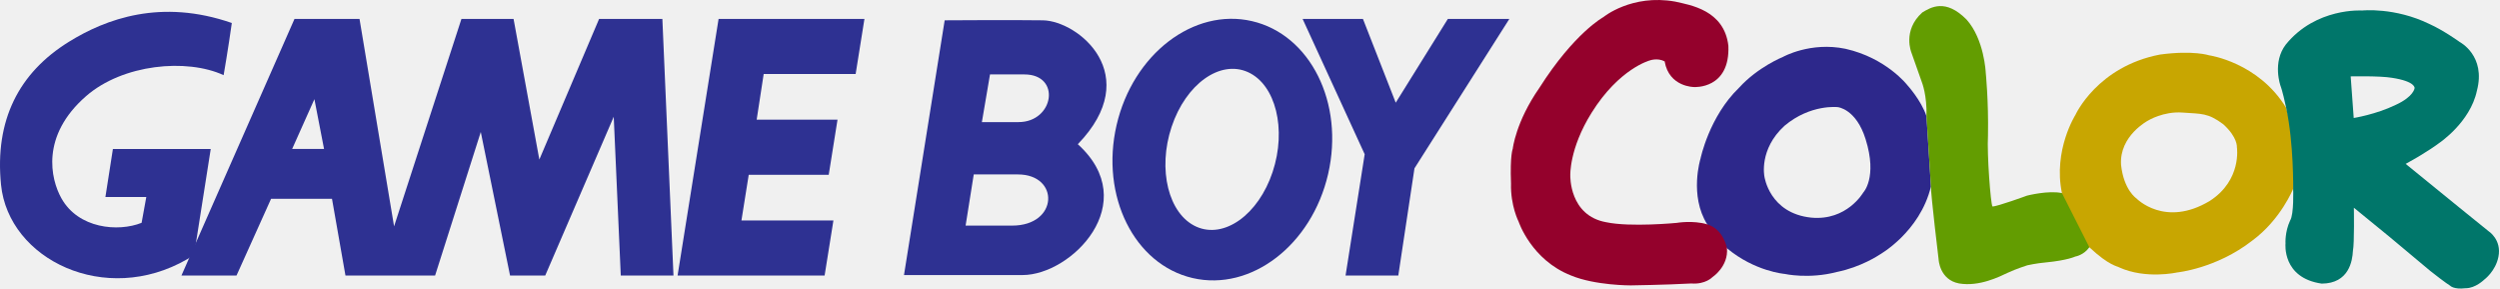
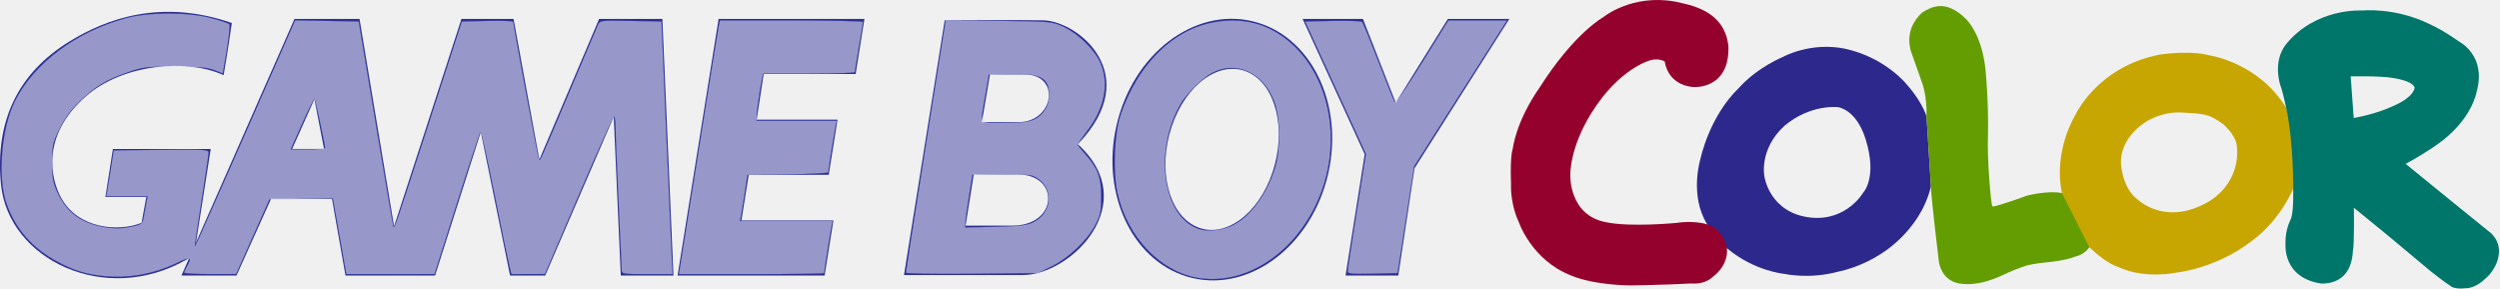
- <svg xmlns="http://www.w3.org/2000/svg" version="1.1" id="Ebene_2" x="0px" y="0px" width="566.93px" height="65.438px" viewBox="0 0 566.93 65.438" enable-background="new 0 0 566.93 65.438" xml:space="preserve">
-   <path id="path5256" fill="#2D288B" d="M437.047,26.359c-1.192-3.612-4.341-7.049-4.341-7.049s-4.731-6.146-14.024-8.242  c-7.956-1.664-14.208,1.845-14.208,1.845s-5.677,2.275-9.943,6.978c-6.796,6.542-8.749,16.088-8.749,16.088  s-2.604,8.314,1.521,14.896l4.482,5.422c6.326,5.279,13.087,5.819,13.087,5.819s5.46,1.229,11.824-0.434  c5.563-1.122,9.614-3.869,9.614-3.869s9.222-5.097,11.749-15.509L437.047,26.359z M422.69,43.676c0,0-3.686,6.437-11.782,5.675  c-9.51-0.975-10.628-9.325-10.628-9.325s-1.305-6.146,4.553-11.498c5.931-4.987,12.113-4.229,12.113-4.229s4.154,0.397,6.292,7.268  C425.982,40.314,422.69,43.676,422.69,43.676" />
-   <path id="path5262" fill="#639D01" d="M467.773,43.787c-3.044-0.672-7.917,0.575-7.917,0.575s-6.796,2.493-7.845,2.458  c-0.396-0.577-1.263-11.677-1.012-16.123c0.146-7.846-0.509-14.243-0.509-14.243s-0.323-7.558-4.373-12.039  c-4.771-4.811-8.101-2.747-10.016-1.593c-4.591,4.122-2.457,9.146-2.457,9.146l2.389,6.762c0,0,1.155,2.894,1.012,7.628  l1.012,15.944c0,2.133,1.737,16.484,1.737,16.484s0.176,4.665,4.661,5.496c4.593,0.759,9.109-1.52,11.025-2.423  c1.917-0.901,4.447-1.697,4.447-1.697s2.098-0.471,4.194-0.65c4.916-0.472,6.688-1.338,6.688-1.338s1.901-0.286,3.184-2.099  C475.271,54.265,476.819,45.773,467.773,43.787" />
-   <path id="path5264" fill="#94012C" d="M387.3,50.872c-3.229-0.969-6.938-0.327-6.938-0.327s-10.485,1.011-15.945-0.146  c-8.457-1.48-8.174-10.592-8.174-10.592s-0.283-6.039,4.813-14.208c6.289-10.088,13.23-11.895,13.23-11.895s1.733-0.649,3.36,0.217  c1.013,5.854,6.688,5.818,6.688,5.818s8.171,0.545,7.771-9.359c-0.938-8.138-8.782-9.257-12.074-10.018  c-9.864-1.771-16.269,3.508-16.269,3.508s-6.614,3.578-14.531,16.051c-5.391,7.735-6.04,13.811-6.04,13.811  s-0.649,1.446-0.396,7.883c-0.145,5.023,1.737,8.676,1.737,8.676s2.854,8.645,11.891,12.187c5.497,2.276,13.525,2.241,13.525,2.241  s7.771-0.108,13.733-0.435c3.255,0.252,4.812-1.447,4.812-1.447s3.648-2.385,3.289-6.543  C391.782,56.294,391.074,51.999,387.3,50.872" />
-   <path id="path5266" fill="#2E3192" d="M152.788,62.488h-11.956l-1.598-36.012l-15.545,36.012h-7.975l-6.642-32.557L98.705,62.488  H78.374l-3.057-17.403H61.495l-7.84,17.403H41.16l25.652-58.2h14.749L89.4,51.328l15.285-47.041h11.823l5.848,31.893l13.56-31.893  h14.351L152.788,62.488z M73.515,33.781l-2.189-11.29l-5.049,11.29H73.515" />
-   <path id="path5268" fill="#2E3192" d="M187.072,62.488l1.998-12.488h-20.866l1.654-10.365h18.148L190,27.14h-18.341l1.594-10.366  h20.861l1.995-12.486h-33.087l-9.305,58.2H187.072" />
-   <path id="path5270" fill="#2E3192" d="M342.419,4.287h-13.954l-11.827,19l-7.438-19h-13.688l14.084,30.692l-4.339,27.508h11.963  l3.671-24.315L342.419,4.287" />
-   <path id="path5272" fill="#2E3192" d="M253.306,28.382c3.714-16.093,17.469-26.654,30.717-23.591  c13.256,3.063,20.989,18.586,17.278,34.679c-3.714,16.089-17.467,26.652-30.721,23.589  C257.327,59.996,249.595,44.469,253.306,28.382z M271.405,51.405c6.327,2.83,14.078-2.721,17.302-12.398  c3.223-9.685,0.714-19.828-5.614-22.659c-6.328-2.832-14.069,2.722-17.298,12.404C262.568,38.435,265.082,48.573,271.405,51.405" />
-   <path id="path5276" fill="#2E3192" d="M224.595,16.877c0,0,0.265,0,7.786,0c8.439,0,6.727,10.812-1.316,10.812  c-6.596,0-8.313,0-8.313,0L224.595,16.877z M220.906,39.556c0,0,2.505,0,10.021,0c9.499,0,9.233,11.605-1.317,11.605  c-6.59,0-10.55,0-10.55,0L220.906,39.556L220.906,39.556z M214.311,4.607l-9.229,57.767c0,0,19.122,0,26.903,0  c11.076,0,27.276-16.326,12.531-29.672c15.162-15.692,0.126-27.955-7.916-28.095c-6.461-0.104-22.416,0-22.416,0H214.311" />
-   <path id="path5274" fill="#2E3192" d="M15.648,9.468C4.252,16.521-1.228,27.271,0.231,41.89C1.928,58.847,23.887,69.53,42.49,58.769  c1.629-0.94,0.992-0.792,1.595-1.331l3.723-23.656H25.614l-1.702,10.897h9.276l-1.065,5.85c-5.314,2.125-14.352,1.327-18.204-5.582  c-2.44-4.376-4.703-14.142,5.583-23.124c8.369-7.309,22.856-8.633,31.23-4.78c0,0,1.062-6.111,1.857-11.829  C36.511-0.366,24.018,4.287,15.648,9.468" />
-   <path id="path5258" fill="#C8A601" d="M518.642,24.443c-6.325-10.339-17.46-11.894-17.46-11.894s-3.543-1.194-11.133-0.183  c-14.246,2.713-19.2,13.667-19.2,13.667s-5.099,8.024-3.074,17.75l6.224,12.292c4.59,4.302,6.469,4.302,6.757,4.558  c6.076,2.747,13.125,1.156,13.125,1.156s8.895-0.867,17.029-7.194c6.506-4.771,9.326-11.786,9.326-11.786l0.863-9.41L518.642,24.443  L518.642,24.443z M501.326,45.556c-10.231,6.146-16.668-0.579-16.668-0.579s-2.855-1.88-3.47-7.593  c-0.438-6.615,6.146-10.05,6.146-10.05s3.471-2.134,7.81-1.808c4.339,0.324,5.708,0.035,9.219,2.64  c3.324,3.002,3.107,5.206,3.107,5.206S508.665,40.821,501.326,45.556" />
-   <path id="path5260" fill="#00766A" d="M520.234,42.809c0,0,0.218,5.783-0.688,7.194c-1.229,2.639-1.047,5.206-1.047,5.206  s-0.835,7.809,8.209,9.107c6.214-0.035,6.971-5.206,7.081-7.411c0.36-1.732,0.217-9.798,0.217-9.798l8.063,6.581  c0,0,5.856,4.917,9.295,7.772c3.581,2.818,4.479,3.325,4.479,3.325s0.763,0.901,3.506,0.577c2.211,0.038,4.234-1.952,4.234-1.952  s2.563-1.875,3.214-5.167c0.795-3.905-2.24-5.821-2.24-5.821s-11.205-9.039-18.798-15.258c5.097-2.783,7.556-4.699,7.556-4.699  s7.088-4.698,8.604-11.896c2.099-7.918-3.867-11.024-3.867-11.024s-3.726-2.676-6.87-4.087c-7.92-3.868-15.293-3.073-15.293-3.073  s-10.483-0.722-17.316,7.703c-3.144,4.083-1.19,9.436-1.19,9.436s0.388,0.857,1.263,4.916  C520.399,32.607,520.234,42.809,520.234,42.809L520.234,42.809z M533.972,26.756l-0.688-9.435c0,0,6.614-0.146,9.363,0.324  c5.426,0.831,5.134,2.352,5.134,2.352s-0.181,1.915-4.303,3.796C538.998,25.963,533.972,26.756,533.972,26.756" />
+ <svg xmlns="http://www.w3.org/2000/svg" version="1.1" id="Ebene_2" x="0px" y="0px" width="566.93" height="65.438" viewBox="0 0 566.93 65.438" enable-background="new 0 0 566.93 65.438" xml:space="preserve">
+   <defs id="defs16" />
+   <path id="path5256" fill="#2d288b" d="m 437.047,26.359 c -1.192,-3.612 -4.341,-7.049 -4.341,-7.049 0,0 -4.731,-6.146 -14.024,-8.242 -7.956,-1.664 -14.208,1.845 -14.208,1.845 0,0 -5.677,2.275 -9.943,6.978 -6.796,6.542 -8.749,16.088 -8.749,16.088 0,0 -2.604,8.314 1.521,14.896 l 4.482,5.422 c 6.326,5.279 13.087,5.819 13.087,5.819 0,0 5.46,1.229 11.824,-0.434 5.563,-1.122 9.614,-3.869 9.614,-3.869 0,0 9.222,-5.097 11.749,-15.509 z M 422.69,43.676 c 0,0 -3.686,6.437 -11.782,5.675 -9.51,-0.975 -10.628,-9.325 -10.628,-9.325 0,0 -1.305,-6.146 4.553,-11.498 5.931,-4.987 12.113,-4.229 12.113,-4.229 0,0 4.154,0.397 6.292,7.268 2.744,8.747 -0.548,12.109 -0.548,12.109" />
+   <path id="path5262" fill="#639d01" d="m 467.773,43.787 c -3.044,-0.672 -7.917,0.575 -7.917,0.575 0,0 -6.796,2.493 -7.845,2.458 -0.396,-0.577 -1.263,-11.677 -1.012,-16.123 0.146,-7.846 -0.509,-14.243 -0.509,-14.243 0,0 -0.323,-7.558 -4.373,-12.039 -4.771,-4.811 -8.101,-2.747 -10.016,-1.593 -4.591,4.122 -2.457,9.146 -2.457,9.146 l 2.389,6.762 c 0,0 1.155,2.894 1.012,7.628 l 1.012,15.944 c 0,2.133 1.737,16.484 1.737,16.484 0,0 0.176,4.665 4.661,5.496 4.593,0.759 9.109,-1.52 11.025,-2.423 1.917,-0.901 4.447,-1.697 4.447,-1.697 0,0 2.098,-0.471 4.194,-0.65 4.916,-0.472 6.688,-1.338 6.688,-1.338 0,0 1.901,-0.286 3.184,-2.099 1.278,-1.81 2.826,-10.302 -6.22,-12.288" />
+   <path id="path5264" fill="#94012c" d="m 387.3,50.872 c -3.229,-0.969 -6.938,-0.327 -6.938,-0.327 0,0 -10.485,1.011 -15.945,-0.146 -8.457,-1.48 -8.174,-10.592 -8.174,-10.592 0,0 -0.283,-6.039 4.813,-14.208 6.289,-10.088 13.23,-11.895 13.23,-11.895 0,0 1.733,-0.649 3.36,0.217 1.013,5.854 6.688,5.818 6.688,5.818 0,0 8.171,0.545 7.771,-9.359 -0.938,-8.138 -8.782,-9.257 -12.074,-10.018 -9.864,-1.771 -16.269,3.508 -16.269,3.508 0,0 -6.614,3.578 -14.531,16.051 -5.391,7.735 -6.04,13.811 -6.04,13.811 0,0 -0.649,1.446 -0.396,7.883 -0.145,5.023 1.737,8.676 1.737,8.676 0,0 2.854,8.645 11.891,12.187 5.497,2.276 13.525,2.241 13.525,2.241 0,0 7.771,-0.108 13.733,-0.435 3.255,0.252 4.812,-1.447 4.812,-1.447 0,0 3.648,-2.385 3.289,-6.543 0,0 -0.708,-4.295 -4.482,-5.422" />
+   <path id="path5266" fill="#2e3192" d="m 152.788,62.488 h -11.956 l -1.598,-36.012 -15.545,36.012 h -7.975 L 109.072,29.931 98.705,62.488 H 78.374 L 75.317,45.085 H 61.495 l -7.84,17.403 H 41.16 L 66.812,4.288 H 81.561 L 89.4,51.328 104.685,4.287 h 11.823 l 5.848,31.893 13.56,-31.893 h 14.351 z M 73.515,33.781 71.326,22.491 66.277,33.781 h 7.238" />
+   <path id="path5268" fill="#2e3192" d="M 187.072,62.488 189.07,50 h -20.866 l 1.654,-10.365 h 18.148 L 190,27.14 h -18.341 l 1.594,-10.366 h 20.861 l 1.995,-12.486 h -33.087 l -9.305,58.2 h 33.355" />
+   <path id="path5270" fill="#2e3192" d="m 342.419,4.287 h -13.954 l -11.827,19 -7.438,-19 h -13.688 l 14.084,30.692 -4.339,27.508 h 11.963 l 3.671,-24.315 21.528,-33.885" />
+   <path id="path5272" fill="#2e3192" d="M 253.306,28.382 C 257.02,12.289 270.775,1.728 284.023,4.791 297.279,7.854 305.012,23.377 301.301,39.47 297.587,55.559 283.834,66.122 270.58,63.059 257.327,59.996 249.595,44.469 253.306,28.382 Z m 18.099,23.023 c 6.327,2.83 14.078,-2.721 17.302,-12.398 3.223,-9.685 0.714,-19.828 -5.614,-22.659 -6.328,-2.832 -14.069,2.722 -17.298,12.404 -3.227,9.683 -0.713,19.821 5.61,22.653" />
+   <path id="path5276" fill="#2e3192" d="m 224.595,16.877 c 0,0 0.265,0 7.786,0 8.439,0 6.727,10.812 -1.316,10.812 -6.596,0 -8.313,0 -8.313,0 z m -3.689,22.679 c 0,0 2.505,0 10.021,0 9.499,0 9.233,11.605 -1.317,11.605 -6.59,0 -10.55,0 -10.55,0 z m -6.595,-34.949 -9.229,57.767 c 0,0 19.122,0 26.903,0 11.076,0 27.276,-16.326 12.531,-29.672 15.162,-15.692 0.126,-27.955 -7.916,-28.095 -6.461,-0.104 -22.416,0 -22.416,0 h 0.127" />
+   <path id="path5274" fill="#2e3192" d="M 15.648,9.468 C 4.252,16.521 -1.228,27.271 0.231,41.89 1.928,58.847 23.887,69.53 42.49,58.769 c 1.629,-0.94 0.992,-0.792 1.595,-1.331 L 47.808,33.782 H 25.614 l -1.702,10.897 h 9.276 l -1.065,5.85 c -5.314,2.125 -14.352,1.327 -18.204,-5.582 -2.44,-4.376 -4.703,-14.142 5.583,-23.124 8.369,-7.309 22.856,-8.633 31.23,-4.78 0,0 1.062,-6.111 1.857,-11.829 C 36.511,-0.366 24.018,4.287 15.648,9.468" />
+   <path id="path5258" fill="#c8a601" d="m 518.642,24.443 c -6.325,-10.339 -17.46,-11.894 -17.46,-11.894 0,0 -3.543,-1.194 -11.133,-0.183 -14.246,2.713 -19.2,13.667 -19.2,13.667 0,0 -5.099,8.024 -3.074,17.75 l 6.224,12.292 c 4.59,4.302 6.469,4.302 6.757,4.558 6.076,2.747 13.125,1.156 13.125,1.156 0,0 8.895,-0.867 17.029,-7.194 6.506,-4.771 9.326,-11.786 9.326,-11.786 l 0.863,-9.41 z m -17.316,21.113 c -10.231,6.146 -16.668,-0.579 -16.668,-0.579 0,0 -2.855,-1.88 -3.47,-7.593 -0.438,-6.615 6.146,-10.05 6.146,-10.05 0,0 3.471,-2.134 7.81,-1.808 4.339,0.324 5.708,0.035 9.219,2.64 3.324,3.002 3.107,5.206 3.107,5.206 0,0 1.195,7.449 -6.144,12.184" />
+   <path id="path5260" fill="#00766a" d="m 520.234,42.809 c 0,0 0.218,5.783 -0.688,7.194 -1.229,2.639 -1.047,5.206 -1.047,5.206 0,0 -0.835,7.809 8.209,9.107 6.214,-0.035 6.971,-5.206 7.081,-7.411 0.36,-1.732 0.217,-9.798 0.217,-9.798 l 8.063,6.581 c 0,0 5.856,4.917 9.295,7.772 3.581,2.818 4.479,3.325 4.479,3.325 0,0 0.763,0.901 3.506,0.577 2.211,0.038 4.234,-1.952 4.234,-1.952 0,0 2.563,-1.875 3.214,-5.167 0.795,-3.905 -2.24,-5.821 -2.24,-5.821 0,0 -11.205,-9.039 -18.798,-15.258 5.097,-2.783 7.556,-4.699 7.556,-4.699 0,0 7.088,-4.698 8.604,-11.896 2.099,-7.918 -3.867,-11.024 -3.867,-11.024 0,0 -3.726,-2.676 -6.87,-4.087 -7.92,-3.868 -15.293,-3.073 -15.293,-3.073 0,0 -10.483,-0.722 -17.316,7.703 -3.144,4.083 -1.19,9.436 -1.19,9.436 0,0 0.388,0.857 1.263,4.916 1.753,8.167 1.588,18.369 1.588,18.369 z m 13.738,-16.053 -0.688,-9.435 c 0,0 6.614,-0.146 9.363,0.324 5.426,0.831 5.134,2.352 5.134,2.352 0,0 -0.181,1.915 -4.303,3.796 -4.48,2.17 -9.506,2.963 -9.506,2.963" />
+   <path style="opacity:0.501;fill:#ffffff;stroke:#214eed;stroke-width:0.038;stroke-linejoin:round;paint-order:fill markers stroke" d="M 23.429,62.594 C 19.481,62.175 16.934,61.397 13.305,59.498 7.412,56.415 3.38,51.833 1.407,45.974 -0.6,40.018 0.362,28.884 3.402,22.887 7.769,14.269 17.333,7.147 28.632,4.099 33.764,2.716 42.821,2.726 48.001,4.121 c 2.032,0.547 3.837,1.149 4.011,1.337 0.271,0.292 -0.212,4.175 -1.208,9.71 l -0.267,1.482 -1.956,-0.759 c -1.492,-0.579 -3.606,-0.762 -8.915,-0.773 -6.437,-0.013 -7.238,0.083 -10.671,1.279 -4.911,1.711 -7.291,3.145 -10.807,6.511 -2.052,1.964 -3.432,3.83 -4.639,6.274 -1.603,3.243 -1.718,3.762 -1.712,7.677 0.006,3.527 0.198,4.609 1.198,6.754 2.12,4.547 5.296,6.918 10.542,7.869 2.036,0.369 3.638,0.383 5.453,0.048 3.267,-0.604 3.281,-0.615 3.639,-2.695 0.165,-0.96 0.414,-2.319 0.553,-3.021 l 0.253,-1.276 h -4.697 -4.697 l 0.281,-1.508 c 0.154,-0.829 0.538,-3.178 0.852,-5.219 l 0.572,-3.711 10.767,-0.125 c 10.037,-0.116 10.767,-0.069 10.76,0.696 -0.004,0.451 -0.729,5.402 -1.611,11.001 -0.883,5.599 -1.558,10.224 -1.501,10.277 0.057,0.053 5.198,-11.475 11.424,-25.618 L 66.947,4.617 74.166,4.744 81.385,4.871 85.194,27.726 c 2.095,12.57 3.905,23.113 4.023,23.429 0.293,0.783 -0.167,2.109 8.168,-23.551 l 7.384,-22.733 5.839,-0.13 c 3.212,-0.071 5.839,0.023 5.839,0.21 0,0.797 5.646,31.005 5.829,31.188 0.305,0.305 0.087,0.787 6.685,-14.799 3.403,-8.038 6.399,-15.089 6.658,-15.669 0.465,-1.039 0.58,-1.054 7.467,-0.928 l 6.995,0.128 0.989,23.429 c 0.544,12.886 1.11,25.777 1.259,28.648 l 0.27,5.219 h -5.782 c -5.683,0 -5.782,-0.018 -5.794,-1.044 -0.007,-0.574 -0.315,-7.307 -0.686,-14.962 -0.37,-7.655 -0.678,-15.223 -0.684,-16.818 -0.006,-1.595 -0.167,-2.9 -0.358,-2.9 -0.191,4e-5 -3.793,8.033 -8.003,17.85 l -7.655,17.85 -3.81,0.011 -3.81,0.011 -0.445,-1.74 c -0.245,-0.957 -1.758,-8.25 -3.361,-16.206 -1.604,-7.956 -3.041,-14.389 -3.195,-14.294 -0.153,0.095 -2.563,7.386 -5.355,16.202 l -5.077,16.03 -10.015,0.004 -10.015,0.004 -0.796,-4.523 c -0.438,-2.488 -1.125,-6.355 -1.528,-8.594 l -0.733,-4.071 -7.185,0.127 -7.185,0.127 -3.773,8.457 -3.773,8.457 -5.915,0.01 c -3.253,0.005 -5.908,-0.147 -5.899,-0.338 0.009,-0.191 0.315,-0.87 0.679,-1.508 1.178,-2.06 0.754,-2.172 -2.409,-0.636 -5.113,2.483 -10.984,3.514 -16.612,2.918 z M 73.747,33.519 c -0.051,-0.909 -2.208,-10.849 -2.395,-11.036 -0.117,-0.117 -1.379,2.396 -2.803,5.585 l -2.589,5.799 h 3.903 c 2.147,0 3.895,-0.157 3.884,-0.348 z" id="path314" />
+   <path style="opacity:0.501;fill:#ffffff;stroke:#214eed;stroke-width:0.038;stroke-linejoin:round;paint-order:fill markers stroke" d="m 154.25,60.66 c 0.146,-0.829 2.139,-13.303 4.429,-27.72 2.29,-14.417 4.271,-26.682 4.404,-27.256 l 0.241,-1.044 h 16.229 c 8.926,0 16.228,0.157 16.226,0.348 -0.002,0.191 -0.418,2.749 -0.925,5.683 -0.507,2.934 -0.923,5.492 -0.925,5.683 -0.002,0.191 -4.684,0.348 -10.405,0.348 h -10.402 l -0.26,1.276 c -0.497,2.44 -1.199,7.314 -1.202,8.351 l -0.004,1.044 h 9.084 9.084 l -0.264,1.276 c -0.319,1.544 -1.661,9.954 -1.664,10.429 -0.001,0.186 -4.125,0.395 -9.163,0.464 l -9.162,0.126 -0.558,3.711 c -0.307,2.041 -0.682,4.39 -0.834,5.219 l -0.276,1.508 h 10.496 10.496 l -0.259,1.276 c -0.28,1.383 -1.671,10.162 -1.671,10.55 0,0.13 -7.421,0.237 -16.491,0.237 h -16.491 z" id="path316" />
+   <path style="opacity:0.501;fill:#ffffff;stroke:#214eed;stroke-width:0.038;stroke-linejoin:round;paint-order:fill markers stroke" d="m 205.511,61.843 c -0.007,-0.204 2.021,-13.174 4.507,-28.821 l 4.52,-28.449 12.079,0.149 c 11.995,0.148 12.097,0.158 14.74,1.396 3.295,1.544 7.027,5.205 8.296,8.138 2.014,4.654 0.97,10.173 -2.89,15.272 -1.247,1.648 -2.268,3.116 -2.268,3.263 0,0.147 0.722,1.066 1.604,2.042 2.941,3.255 3.721,5.289 3.72,9.704 -8.4e-4,3.442 -0.17,4.267 -1.334,6.49 -1.825,3.485 -6.014,7.46 -9.857,9.353 l -3.156,1.555 -14.973,0.14 c -8.235,0.077 -14.979,-0.028 -14.986,-0.232 z m 28.885,-11.446 c 4.687,-2.314 4.656,-8.526 -0.053,-10.476 -0.763,-0.316 -3.662,-0.465 -7.49,-0.385 l -6.245,0.13 -0.781,4.871 c -0.43,2.679 -0.797,5.36 -0.815,5.958 l -0.034,1.086 6.843,-0.164 c 5.477,-0.132 7.189,-0.335 8.575,-1.02 z m 0.224,-23.336 c 2.071,-0.983 3.375,-3.107 3.377,-5.501 0.004,-3.902 -1.939,-4.949 -8.823,-4.76 l -4.838,0.133 -0.795,4.639 c -1.19,6.949 -1.661,6.263 4.297,6.263 3.849,0 5.561,-0.196 6.782,-0.775 z" id="path318" />
+   <path style="opacity:0.501;fill:#ffffff;stroke:#214eed;stroke-width:0.038;stroke-linejoin:round;paint-order:fill markers stroke" d="m 271.867,63.037 c -8.626,-1.398 -16.133,-9.274 -18.354,-19.255 -1.079,-4.848 -0.726,-13.516 0.722,-17.786 2.944,-8.677 8.406,-15.527 15.094,-18.928 5.792,-2.946 13.038,-3.223 18.392,-0.703 12.421,5.846 17.705,22.937 11.735,37.956 -5.043,12.686 -16.566,20.503 -27.59,18.716 z m 7.908,-12.014 c 4.026,-2.054 7.755,-7.218 9.541,-13.212 1.253,-4.205 1.124,-11.232 -0.273,-14.846 -2.523,-6.529 -8.538,-9.282 -14.05,-6.432 -2.12,1.096 -5.721,4.637 -7.087,6.968 -6.289,10.732 -4.057,25.883 4.193,28.458 2.006,0.626 5.433,0.208 7.676,-0.936 z" id="path320" />
+   <path style="opacity:0.501;fill:#ffffff;stroke:#214eed;stroke-width:0.038;stroke-linejoin:round;paint-order:fill markers stroke" d="m 305.734,61.532 c 0,-0.365 0.931,-6.499 2.069,-13.631 l 2.069,-12.967 -6.901,-15.031 -6.901,-15.031 6.303,-0.13 c 3.467,-0.071 6.46,0.033 6.652,0.232 0.192,0.199 1.849,4.224 3.681,8.944 1.833,4.721 3.479,8.852 3.659,9.181 0.206,0.376 2.532,-2.942 6.263,-8.931 l 5.935,-9.529 h 6.672 6.672 L 338.284,10.323 c -1.992,3.126 -6.739,10.575 -10.548,16.555 l -6.925,10.872 -1.873,12.093 -1.873,12.093 -5.666,0.13 c -4.667,0.107 -5.666,0.013 -5.666,-0.534 z" id="path322" />
</svg>
